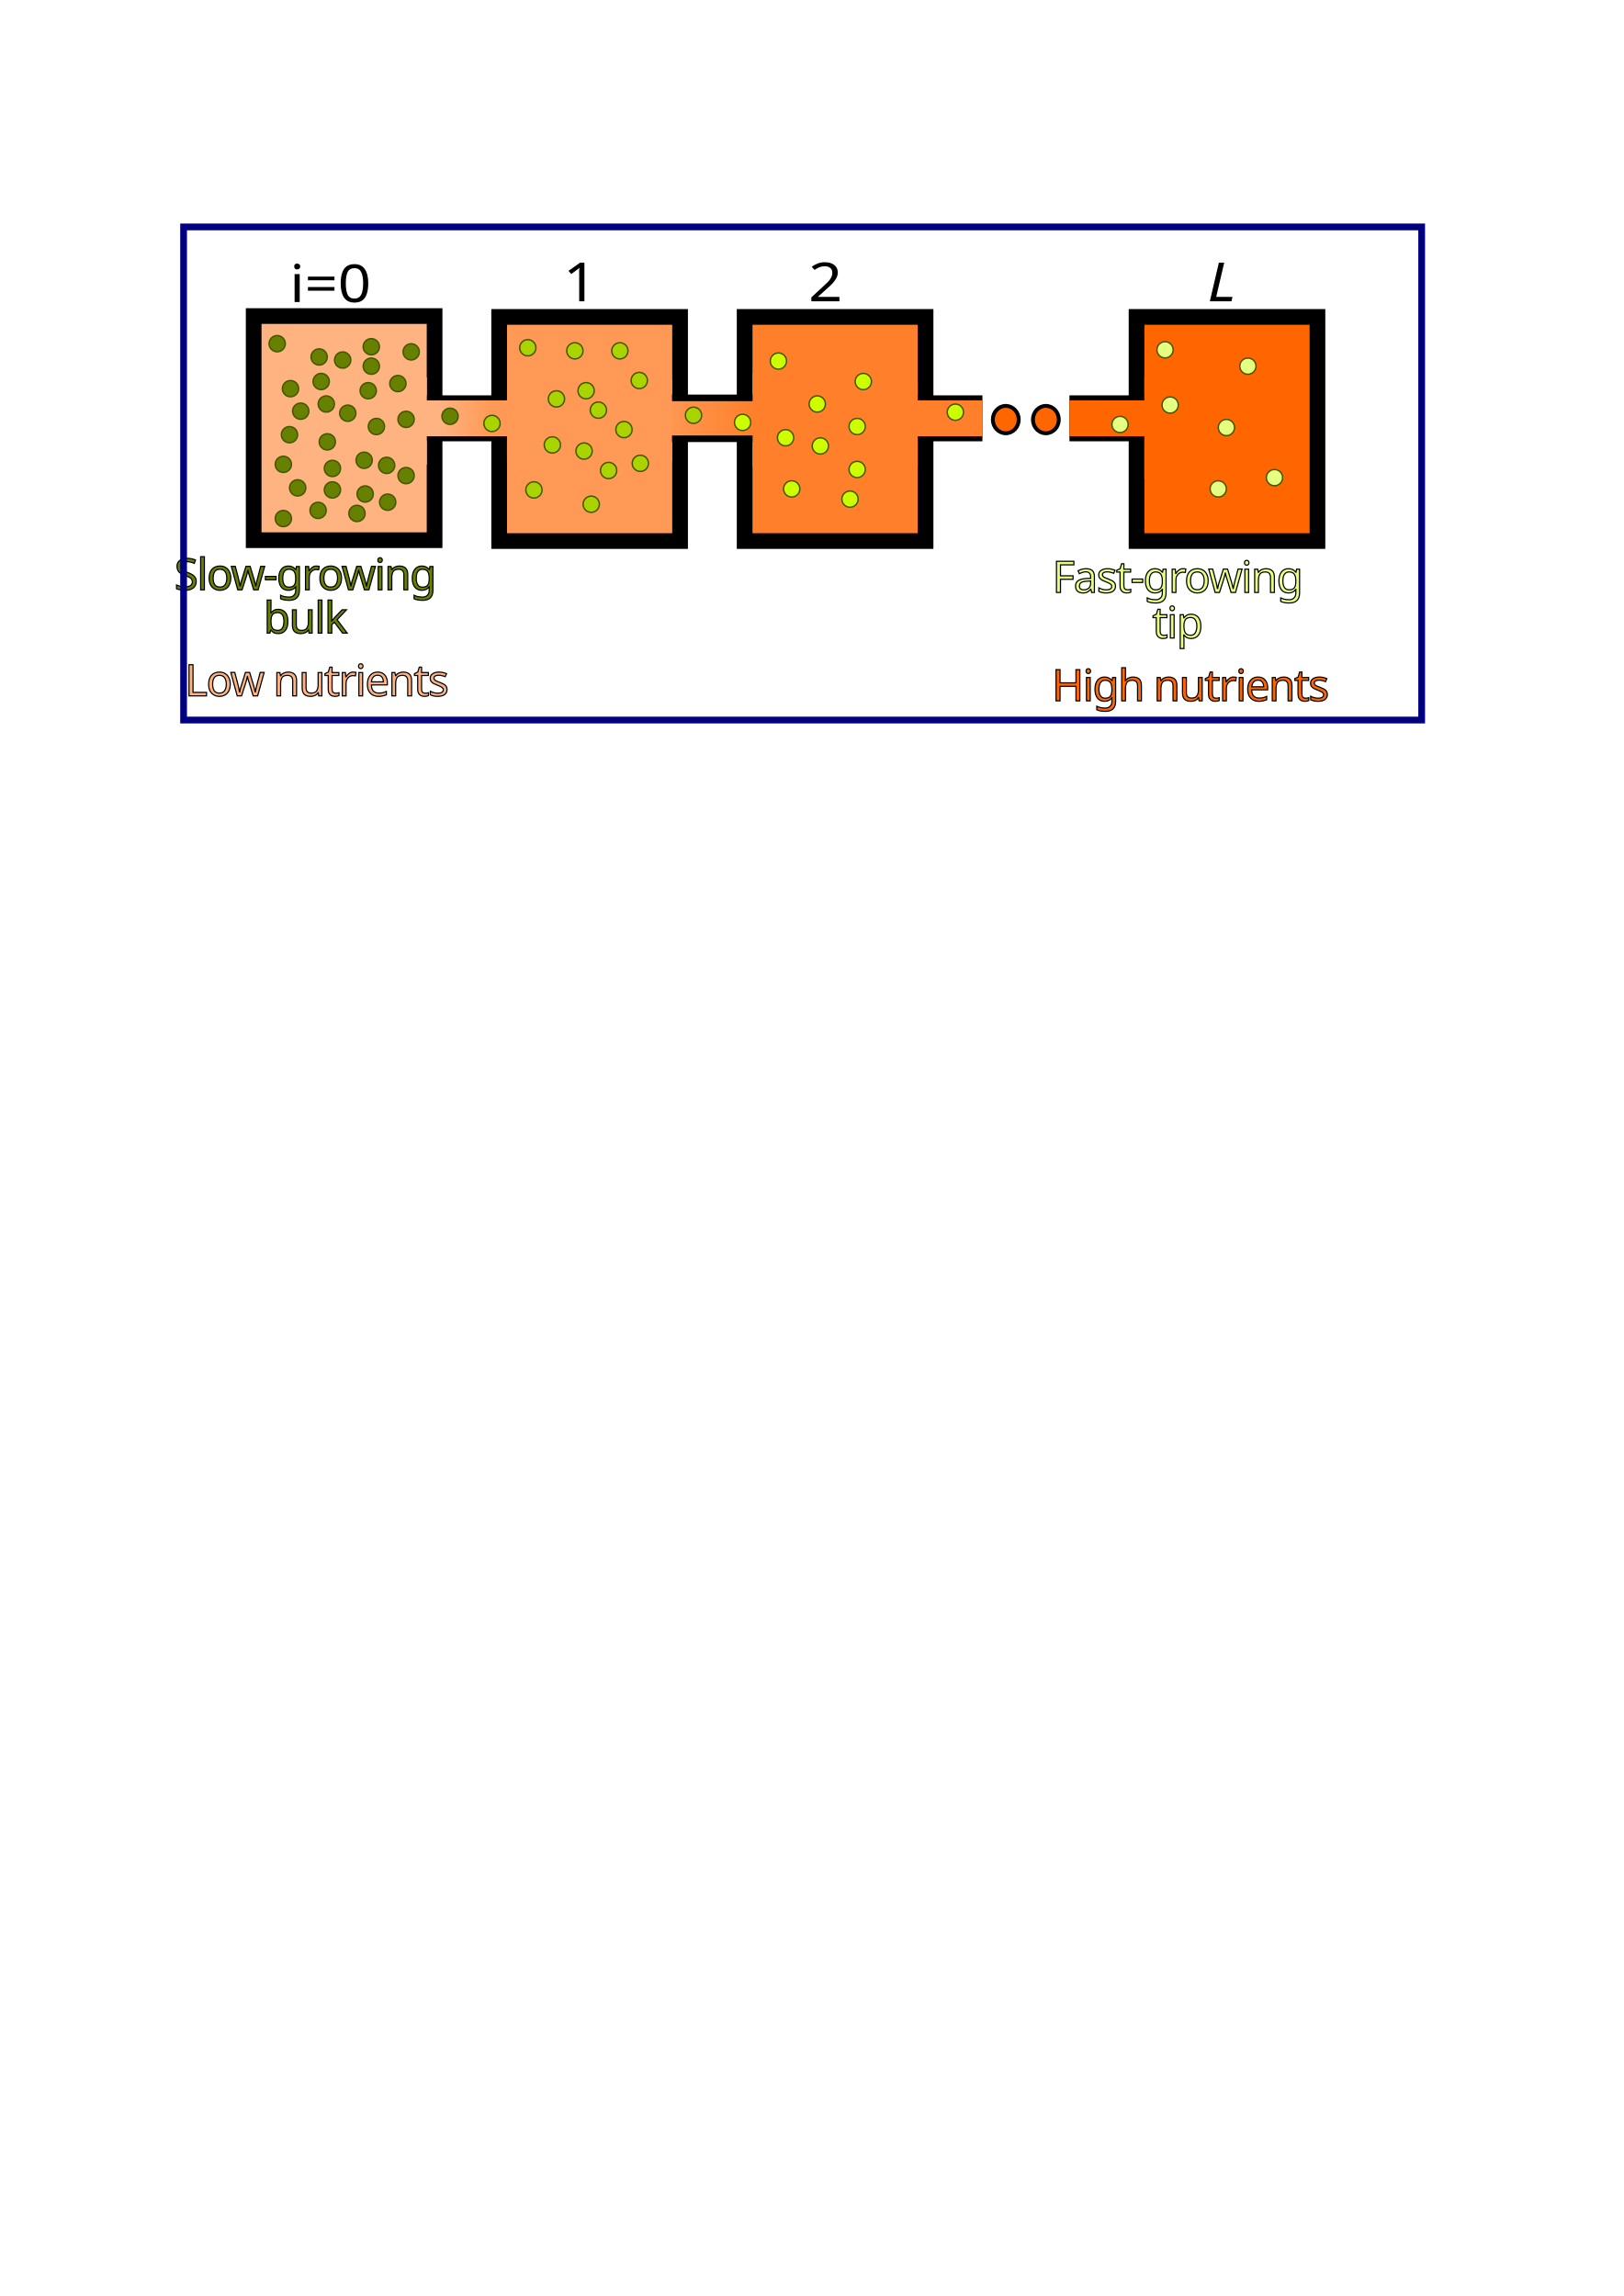
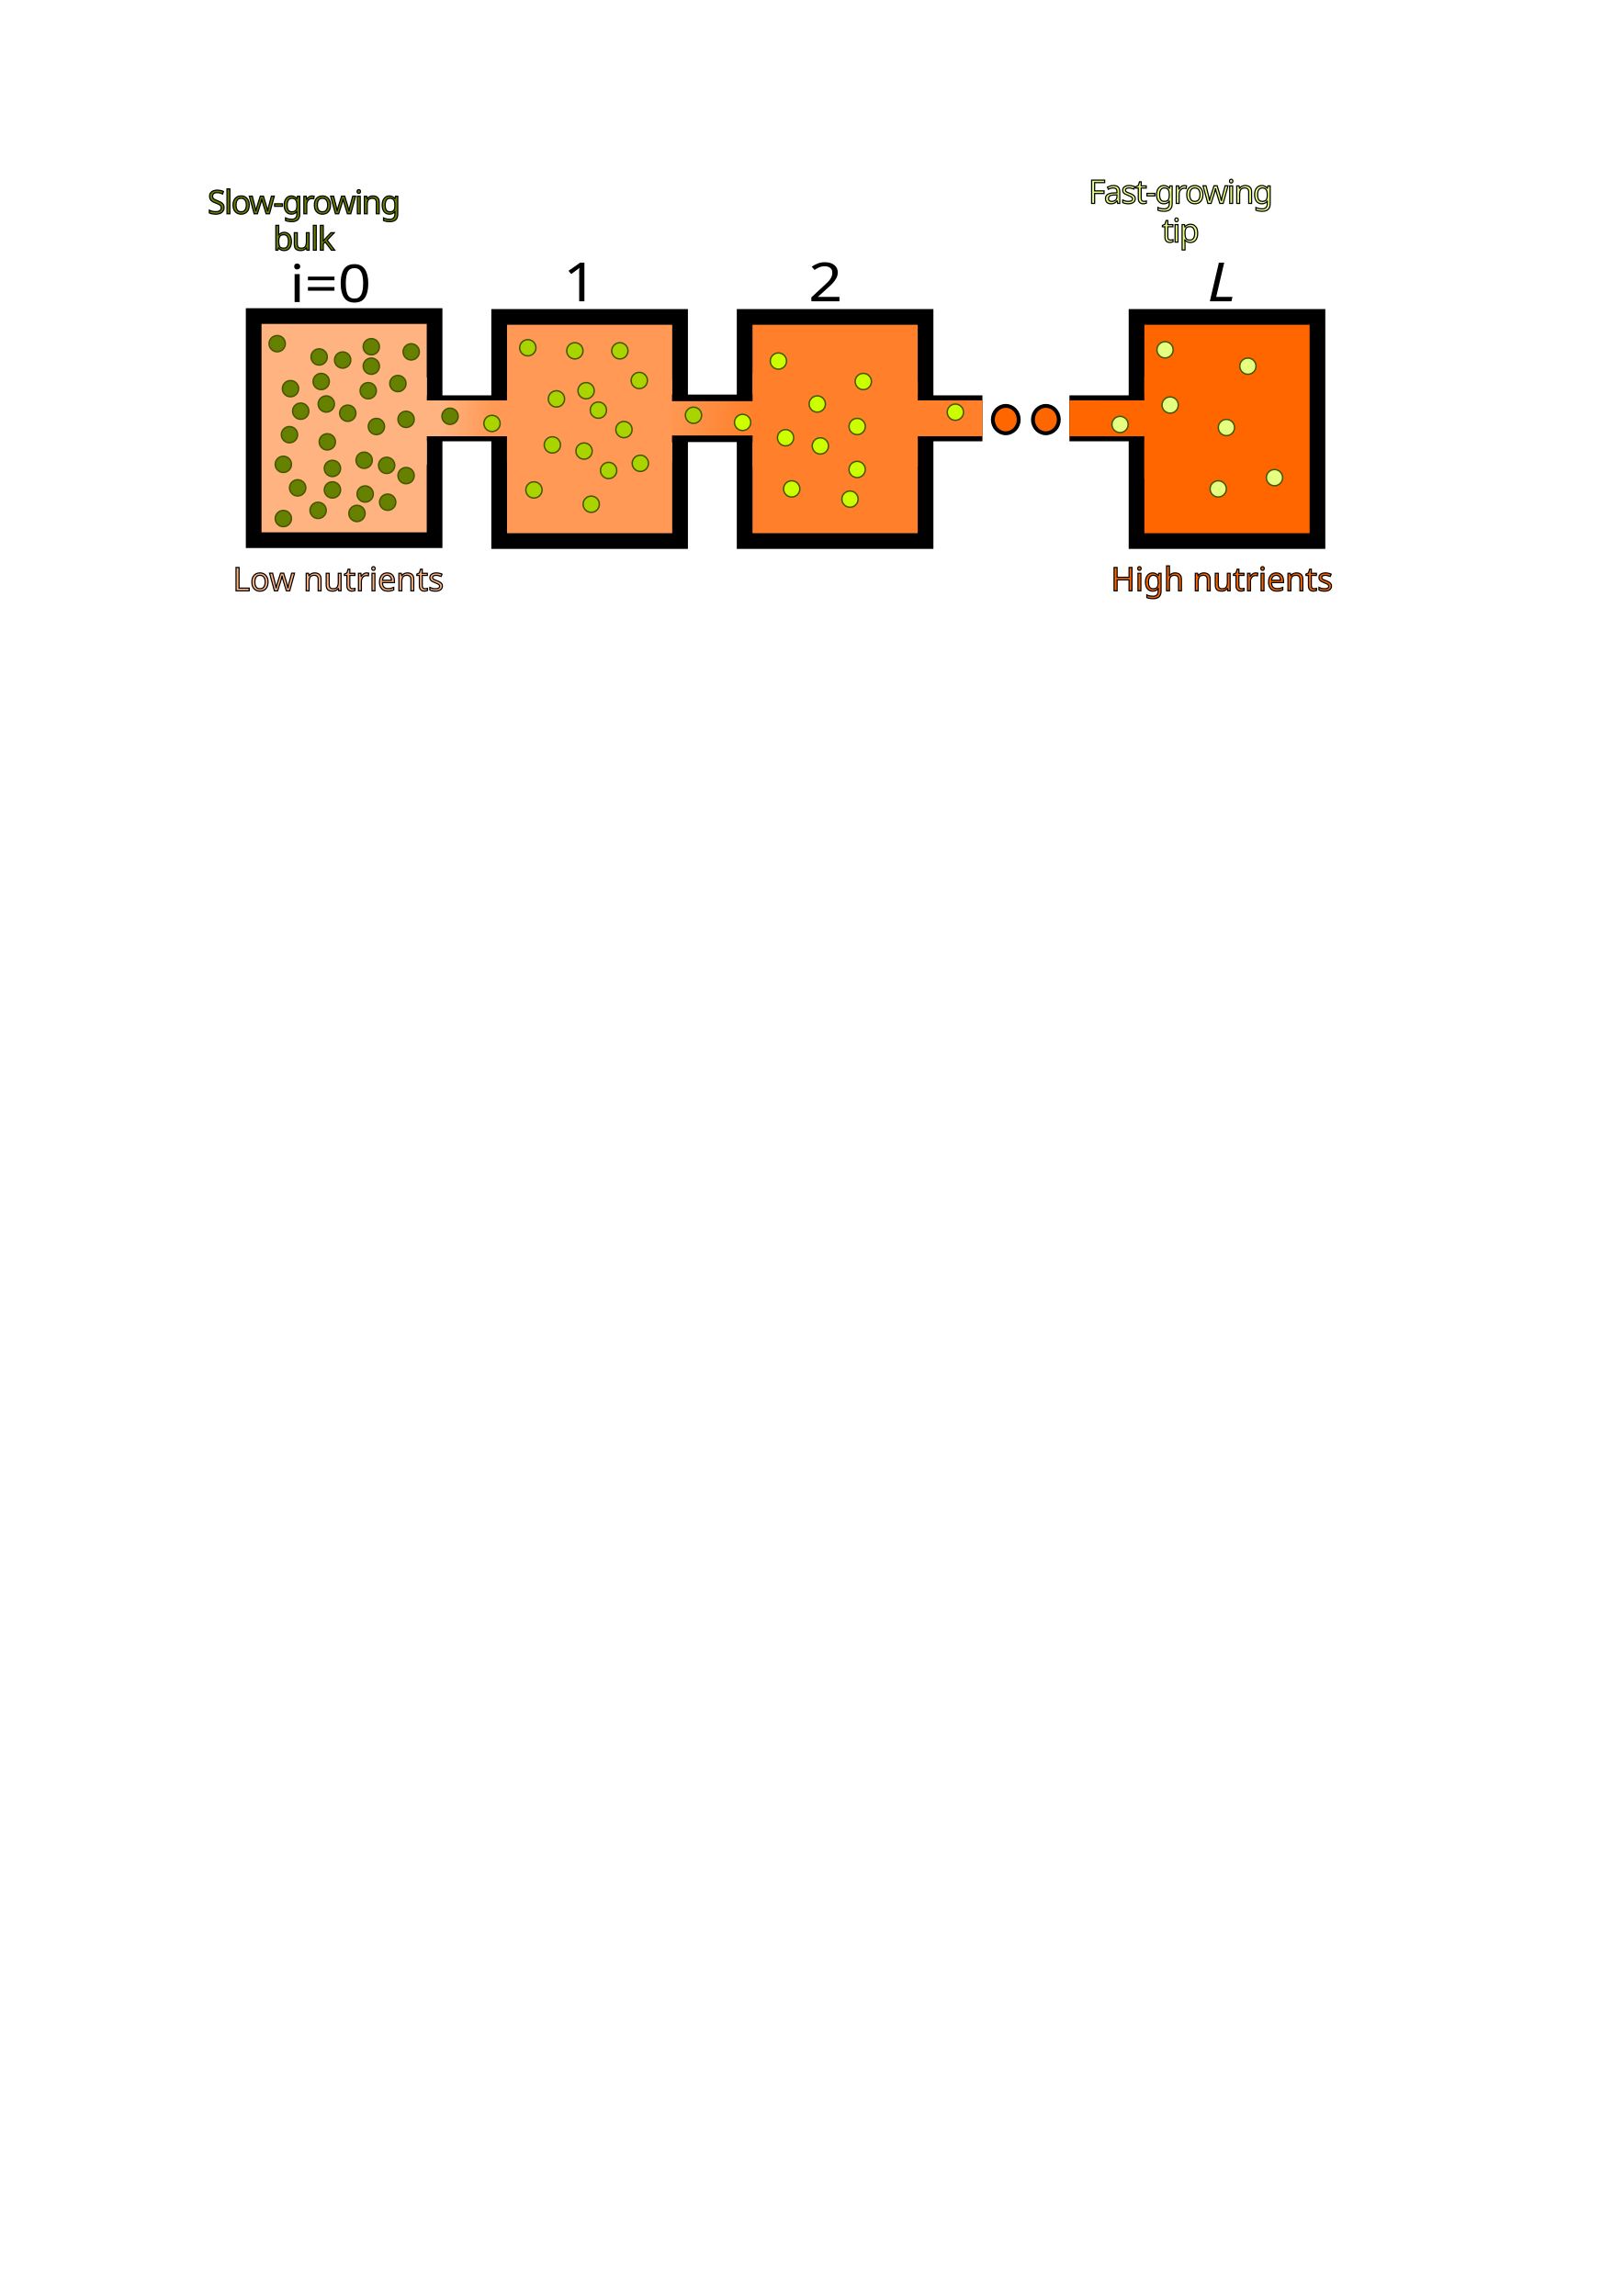
<svg xmlns="http://www.w3.org/2000/svg" xmlns:ns1="http://www.openswatchbook.org/uri/2009/osb" xmlns:xlink="http://www.w3.org/1999/xlink" width="210mm" height="297mm" viewBox="0 0 210 297" version="1.1" id="svg8">
  <defs id="defs2">
    <linearGradient id="linearGradient6518">
      <stop style="stop-color:#ff7f2a;stop-opacity:1;" offset="0" id="stop6514" />
      <stop style="stop-color:#ff6600;stop-opacity:1" offset="1" id="stop6516" />
    </linearGradient>
    <linearGradient id="linearGradient6510">
      <stop style="stop-color:#ff7f2a;stop-opacity:1;" offset="0" id="stop6506" />
      <stop style="stop-color:#ff7f2a;stop-opacity:1" offset="1" id="stop6508" />
    </linearGradient>
    <linearGradient id="linearGradient6494">
      <stop style="stop-color:#ff9955;stop-opacity:1;" offset="0" id="stop6490" />
      <stop style="stop-color:#ff7f2a;stop-opacity:1" offset="1" id="stop6492" />
    </linearGradient>
    <linearGradient id="linearGradient6486">
      <stop style="stop-color:#ffb380;stop-opacity:1;" offset="0" id="stop6482" />
      <stop style="stop-color:#ff9955;stop-opacity:1" offset="1" id="stop6484" />
    </linearGradient>
    <linearGradient id="linearGradient6424" ns1:paint="gradient">
      <stop style="stop-color:#000000;stop-opacity:0.949;" offset="0" id="stop6420" />
      <stop style="stop-color:#ff6600;stop-opacity:0;" offset="1" id="stop6422" />
    </linearGradient>
    <linearGradient xlink:href="#linearGradient6486" id="linearGradient6488" x1="56.952" y1="52.426" x2="63.599" y2="52.459" gradientUnits="userSpaceOnUse" />
    <linearGradient xlink:href="#linearGradient6494" id="linearGradient6496" x1="85.78" y1="52.428" x2="97.707" y2="52.569" gradientUnits="userSpaceOnUse" />
    <linearGradient xlink:href="#linearGradient6510" id="linearGradient6512" x1="119.409" y1="54.954" x2="126.706" y2="55.001" gradientUnits="userSpaceOnUse" />
    <linearGradient xlink:href="#linearGradient6518" id="linearGradient6520" x1="119.035" y1="55.375" x2="125.911" y2="55.422" gradientUnits="userSpaceOnUse" />
  </defs>
  <g id="layer1">
    <rect style="opacity:1;fill:#ffb380;stroke:#000000;stroke-width:2.029;stroke-miterlimit:4;stroke-dasharray:none" id="rect3701" width="23.399" height="28.993" x="32.808" y="40.883" />
    <rect style="opacity:1;fill:#ff9955;stroke:#000000;stroke-width:2.029;stroke-miterlimit:4;stroke-dasharray:none" id="rect3701-3" width="23.399" height="28.993" x="64.558" y="40.995" />
    <rect style="opacity:1;fill:url(#linearGradient6520);stroke:#000000;stroke-width:2.029;stroke-miterlimit:4;stroke-dasharray:none;fill-opacity:1" id="rect3701-3-9" width="23.399" height="28.993" x="96.308" y="40.995" />
    <rect style="opacity:1;fill:#ff6600;stroke:#000000;stroke-width:2.029;stroke-miterlimit:4;stroke-dasharray:none" id="rect3701-3-9-8" width="23.399" height="28.993" x="146.993" y="40.995" />
    <rect style="opacity:1;fill:url(#linearGradient6488);stroke:#000000;stroke-width:0.652;stroke-miterlimit:4;stroke-dasharray:none;fill-opacity:1" id="rect3701-9" width="13.229" height="5.292" x="53.975" y="51.467" />
    <path style="opacity:1;fill:#008000;stroke:#000000;stroke-width:0;stroke-miterlimit:4;stroke-dasharray:none" id="path4690" d="m 50.78,50.044 c 0.052,0.513 0.197,1.01 0.331,1.506 0.157,0.541 0.253,1.094 0.346,1.649 0.059,0.443 0.135,0.884 0.195,1.327 0.036,0.201 0.017,0.103 0.056,0.293 0,0 -1.215,0.649 -1.215,0.649 v 0 c -0.036,-0.196 -0.018,-0.095 -0.054,-0.304 -0.05,-0.444 -0.123,-0.886 -0.18,-1.329 -0.09,-0.551 -0.18,-1.102 -0.331,-1.64 -0.14,-0.498 -0.279,-0.996 -0.375,-1.505 0,0 1.228,-0.645 1.228,-0.645 z" />
    <path style="opacity:1;fill:#008000;stroke:#000000;stroke-width:0;stroke-miterlimit:4;stroke-dasharray:none" id="path4692" d="m 52.584,50.883 c 0.255,0.199 0.525,0.376 0.766,0.592 0.295,0.309 0.557,0.646 0.831,0.974 0.237,0.267 0.473,0.534 0.702,0.809 0.175,0.204 0.357,0.4 0.528,0.607 0.175,0.214 0.363,0.416 0.554,0.615 0,0 -1.177,0.718 -1.177,0.718 v 0 C 54.595,54.995 54.406,54.789 54.229,54.573 54.057,54.367 53.871,54.173 53.7,53.965 53.477,53.689 53.248,53.417 53.013,53.15 52.743,52.828 52.483,52.495 52.184,52.199 51.943,51.99 51.679,51.809 51.414,51.631 c 0,0 1.17,-0.749 1.17,-0.749 z" />
    <rect style="opacity:1;fill:#ffb380;stroke:#000000;stroke-width:0;stroke-miterlimit:4;stroke-dasharray:none" id="rect4702" width="10.056" height="11.272" x="45.15" y="48.827" />
    <rect style="opacity:1;fill:#008000;stroke:#000000;stroke-width:0;stroke-miterlimit:4;stroke-dasharray:none" id="rect4704" width="4.498" height="11.443" x="66.278" y="49.152" />
    <rect style="opacity:1;fill:#ff9955;stroke:#000000;stroke-width:0;stroke-miterlimit:4;stroke-dasharray:none" id="rect4706" width="9.525" height="9.062" x="65.57" y="50.664" />
    <rect style="opacity:1;fill:#008000;stroke:#000000;stroke-width:0;stroke-miterlimit:4;stroke-dasharray:none" id="rect4708" width="1.323" height="0.595" x="65.881" y="51.467" />
    <rect style="opacity:1;fill:#008000;stroke:#000000;stroke-width:0;stroke-miterlimit:4;stroke-dasharray:none" id="rect4710" width="0.463" height="0.165" x="69.189" y="53.319" />
    <rect style="opacity:1;fill:url(#linearGradient6496);stroke:#000000;stroke-width:0.85;stroke-miterlimit:4;stroke-dasharray:none;fill-opacity:1" id="rect3701-9-3" width="22.49" height="5.292" x="80.433" y="51.467" />
    <rect style="opacity:1;fill:url(#linearGradient6512);stroke:#000000;stroke-width:0.652;stroke-miterlimit:4;stroke-dasharray:none;fill-opacity:1" id="rect3701-9-8" width="13.229" height="5.292" x="113.506" y="51.467" />
    <rect style="opacity:1;fill:#ff6600;stroke:#000000;stroke-width:0.652;stroke-miterlimit:4;stroke-dasharray:none" id="rect3701-9-5" width="13.229" height="5.292" x="138.641" y="51.467" />
    <rect style="opacity:1;fill:#ff9955;stroke:#000000;stroke-width:0;stroke-miterlimit:4;stroke-dasharray:none" id="rect4758" width="9.79" height="10.583" x="77.126" y="49.085" />
    <rect style="opacity:1;fill:#ff7f2a;stroke:#000000;stroke-width:0;stroke-miterlimit:4;stroke-dasharray:none" id="rect4760" width="9.426" height="12.171" x="97.334" y="48.259" />
    <rect style="opacity:1;fill:#ff7f2a;stroke:#000000;stroke-width:0;stroke-miterlimit:4;stroke-dasharray:none" id="rect4764" width="7.971" height="10.98" x="110.728" y="49.35" />
    <rect style="opacity:1;fill:#ff6600;stroke:#000000;stroke-width:0;stroke-miterlimit:4;stroke-dasharray:none" id="rect4768" width="8.401" height="13.229" x="148.001" y="48.689" />
    <rect style="opacity:1;fill:#ff7f2a;stroke:#000000;stroke-width:0;stroke-miterlimit:4;stroke-dasharray:none" id="rect4772" width="4.556" height="4.638" x="122.51" y="51.789" />
    <rect style="opacity:1;fill:#ff6600;stroke:#000000;stroke-width:0;stroke-miterlimit:4;stroke-dasharray:none" id="rect4774" width="3.258" height="4.64" x="138.314" y="51.792" />
    <ellipse style="opacity:1;fill:#ff6600;stroke:#000000;stroke-width:0.5;stroke-miterlimit:4;stroke-dasharray:none" id="path4776" cx="130.082" cy="54.275" rx="1.675" ry="1.77" />
    <ellipse style="opacity:1;fill:#ff6600;stroke:#000000;stroke-width:0.5;stroke-miterlimit:4;stroke-dasharray:none" id="path4776-3" cx="135.267" cy="54.275" rx="1.675" ry="1.77" />
    <rect style="opacity:1;fill:#ffb380;stroke:#000000;stroke-width:0;stroke-miterlimit:4;stroke-dasharray:none" id="rect4793" width="3.283" height="2.624" x="48.424" y="52.194" />
    <rect style="opacity:1;fill:#ffb380;stroke:#000000;stroke-width:0;stroke-miterlimit:4;stroke-dasharray:none" id="rect4797" width="6.23" height="2.951" x="51.37" y="52.802" />
    <rect style="opacity:1;fill:#ff9955;stroke:#000000;stroke-width:0;stroke-miterlimit:4;stroke-dasharray:none;fill-opacity:1" id="rect4799" width="8.84" height="13.049" x="65.73" y="48.406" />
    <ellipse style="opacity:1;fill:#668000;stroke:#445500;stroke-width:0.183;stroke-miterlimit:4;stroke-dasharray:none" id="path4801-6" cx="35.851" cy="44.455" rx="1.051" ry="1.05" />
    <ellipse style="opacity:1;fill:#668000;stroke:#445500;stroke-width:0.183;stroke-miterlimit:4;stroke-dasharray:none" id="path4801-6-0" cx="37.571" cy="50.276" rx="1.051" ry="1.05" />
    <ellipse style="opacity:1;fill:#668000;stroke:#445500;stroke-width:0.183;stroke-miterlimit:4;stroke-dasharray:none" id="path4801-6-6" cx="44.318" cy="46.572" rx="1.051" ry="1.05" />
    <ellipse style="opacity:1;fill:#668000;stroke:#445500;stroke-width:0.183;stroke-miterlimit:4;stroke-dasharray:none" id="path4801-6-7" cx="41.275" cy="46.175" rx="1.051" ry="1.05" />
    <ellipse style="opacity:1;fill:#668000;stroke:#445500;stroke-width:0.183;stroke-miterlimit:4;stroke-dasharray:none" id="path4801-6-60" cx="42.333" cy="57.155" rx="1.051" ry="1.05" />
    <ellipse style="opacity:1;fill:#668000;stroke:#445500;stroke-width:0.183;stroke-miterlimit:4;stroke-dasharray:none" id="path4801-6-3" cx="37.439" cy="56.229" rx="1.051" ry="1.05" />
    <ellipse style="opacity:1;fill:#668000;stroke:#445500;stroke-width:0.183;stroke-miterlimit:4;stroke-dasharray:none" id="path4801-6-8" cx="38.497" cy="63.108" rx="1.051" ry="1.05" />
    <ellipse style="opacity:1;fill:#668000;stroke:#445500;stroke-width:0.183;stroke-miterlimit:4;stroke-dasharray:none" id="path4801-6-9" cx="47.228" cy="63.902" rx="1.051" ry="1.05" />
    <ellipse style="opacity:1;fill:#668000;stroke:#445500;stroke-width:0.183;stroke-miterlimit:4;stroke-dasharray:none" id="path4801-6-39" cx="48.683" cy="55.171" rx="1.051" ry="1.05" />
    <ellipse style="opacity:1;fill:#668000;stroke:#445500;stroke-width:0.183;stroke-miterlimit:4;stroke-dasharray:none" id="path4801-6-4" cx="42.995" cy="60.595" rx="1.051" ry="1.05" />
    <ellipse style="opacity:1;fill:#668000;stroke:#445500;stroke-width:0.183;stroke-miterlimit:4;stroke-dasharray:none" id="path4801-6-1" cx="50.139" cy="64.96" rx="1.051" ry="1.05" />
    <ellipse style="opacity:1;fill:#668000;stroke:#445500;stroke-width:0.183;stroke-miterlimit:4;stroke-dasharray:none" id="path4801-6-2" cx="42.201" cy="52.26" rx="1.051" ry="1.05" />
    <ellipse style="opacity:1;fill:#668000;stroke:#445500;stroke-width:0.183;stroke-miterlimit:4;stroke-dasharray:none" id="path4801-6-68" cx="47.625" cy="50.541" rx="1.051" ry="1.05" />
    <ellipse style="opacity:1;fill:#668000;stroke:#445500;stroke-width:0.183;stroke-miterlimit:4;stroke-dasharray:none" id="path4801-6-72" cx="48.022" cy="44.852" rx="1.051" ry="1.05" />
    <ellipse style="opacity:1;fill:#668000;stroke:#445500;stroke-width:0.183;stroke-miterlimit:4;stroke-dasharray:none" id="path4801-6-35" cx="51.461" cy="49.615" rx="1.051" ry="1.05" />
    <ellipse style="opacity:1;fill:#668000;stroke:#445500;stroke-width:0.183;stroke-miterlimit:4;stroke-dasharray:none" id="path4801-6-687" cx="52.52" cy="54.245" rx="1.051" ry="1.05" />
    <ellipse style="opacity:1;fill:#668000;stroke:#445500;stroke-width:0.183;stroke-miterlimit:4;stroke-dasharray:none" id="path4801-6-81" cx="47.096" cy="59.536" rx="1.051" ry="1.05" />
    <ellipse style="opacity:1;fill:#668000;stroke:#445500;stroke-width:0.183;stroke-miterlimit:4;stroke-dasharray:none" id="path4801-6-79" cx="44.979" cy="53.451" rx="1.051" ry="1.05" />
    <ellipse style="opacity:1;fill:#668000;stroke:#445500;stroke-width:0.183;stroke-miterlimit:4;stroke-dasharray:none" id="path4801-6-96" cx="42.995" cy="63.373" rx="1.051" ry="1.05" />
    <ellipse style="opacity:1;fill:#668000;stroke:#445500;stroke-width:0.183;stroke-miterlimit:4;stroke-dasharray:none" id="path4801-6-22" cx="46.17" cy="66.416" rx="1.051" ry="1.05" />
    <ellipse style="opacity:1;fill:#668000;stroke:#445500;stroke-width:0.183;stroke-miterlimit:4;stroke-dasharray:none" id="path4801-6-02" cx="36.645" cy="67.077" rx="1.051" ry="1.05" />
    <ellipse style="opacity:1;fill:#668000;stroke:#445500;stroke-width:0.183;stroke-miterlimit:4;stroke-dasharray:none" id="path4801-6-09" cx="36.645" cy="60.066" rx="1.051" ry="1.05" />
    <ellipse style="opacity:1;fill:#668000;stroke:#445500;stroke-width:0.183;stroke-miterlimit:4;stroke-dasharray:none" id="path4801-6-813" cx="41.143" cy="66.019" rx="1.051" ry="1.05" />
    <ellipse style="opacity:1;fill:#668000;stroke:#445500;stroke-width:0.183;stroke-miterlimit:4;stroke-dasharray:none" id="path4801-6-92" cx="50.006" cy="60.198" rx="1.051" ry="1.05" />
    <ellipse style="opacity:1;fill:#668000;stroke:#445500;stroke-width:0.183;stroke-miterlimit:4;stroke-dasharray:none" id="path4801-6-607" cx="58.208" cy="53.848" rx="1.051" ry="1.05" />
    <ellipse style="opacity:1;fill:#aad400;stroke:#445500;stroke-width:0.183;stroke-miterlimit:4;stroke-dasharray:none" id="path4801-6-05" cx="63.632" cy="54.774" rx="1.051" ry="1.05" />
    <ellipse style="opacity:1;fill:#aad400;stroke:#445500;stroke-width:0.183;stroke-miterlimit:4;stroke-dasharray:none" id="path4801-6-05-5" cx="68.263" cy="44.984" rx="1.051" ry="1.05" />
    <ellipse style="opacity:1;fill:#aad400;stroke:#445500;stroke-width:0.183;stroke-miterlimit:4;stroke-dasharray:none" id="path4801-6-05-8" cx="71.967" cy="51.599" rx="1.051" ry="1.05" />
    <ellipse style="opacity:1;fill:#aad400;stroke:#445500;stroke-width:0.183;stroke-miterlimit:4;stroke-dasharray:none" id="path4801-6-05-2" cx="69.056" cy="63.373" rx="1.051" ry="1.05" />
    <ellipse style="opacity:1;fill:#aad400;stroke:#445500;stroke-width:0.183;stroke-miterlimit:4;stroke-dasharray:none" id="path4801-6-05-9" cx="76.465" cy="65.225" rx="1.051" ry="1.05" />
    <ellipse style="opacity:1;fill:#aad400;stroke:#445500;stroke-width:0.183;stroke-miterlimit:4;stroke-dasharray:none" id="path4801-6-05-29" cx="75.539" cy="58.346" rx="1.051" ry="1.05" />
    <ellipse style="opacity:1;fill:#aad400;stroke:#445500;stroke-width:0.183;stroke-miterlimit:4;stroke-dasharray:none" id="path4801-6-05-7" cx="71.438" cy="57.552" rx="1.051" ry="1.05" />
    <ellipse style="opacity:1;fill:#aad400;stroke:#445500;stroke-width:0.183;stroke-miterlimit:4;stroke-dasharray:none" id="path4801-6-05-28" cx="74.348" cy="45.381" rx="1.051" ry="1.05" />
    <ellipse style="opacity:1;fill:#aad400;stroke:#445500;stroke-width:0.183;stroke-miterlimit:4;stroke-dasharray:none" id="path4801-6-05-75" cx="75.803" cy="50.541" rx="1.051" ry="1.05" />
    <ellipse style="opacity:1;fill:#aad400;stroke:#445500;stroke-width:0.183;stroke-miterlimit:4;stroke-dasharray:none" id="path4801-6-05-86" cx="82.682" cy="49.218" rx="1.051" ry="1.05" />
    <ellipse style="opacity:1;fill:#aad400;stroke:#445500;stroke-width:0.183;stroke-miterlimit:4;stroke-dasharray:none" id="path4801-6-05-4" cx="82.815" cy="59.933" rx="1.051" ry="1.05" />
    <ellipse style="opacity:1;fill:#aad400;stroke:#445500;stroke-width:0.183;stroke-miterlimit:4;stroke-dasharray:none" id="path4801-6-05-41" cx="80.698" cy="55.568" rx="1.051" ry="1.05" />
    <ellipse style="opacity:1;fill:#aad400;stroke:#445500;stroke-width:0.183;stroke-miterlimit:4;stroke-dasharray:none" id="path4801-6-05-863" cx="89.694" cy="53.716" rx="1.051" ry="1.05" />
    <ellipse style="opacity:1;fill:#ccff00;stroke:#445500;stroke-width:0.183;stroke-miterlimit:4;stroke-dasharray:none" id="path4801-6-05-864" cx="96.044" cy="54.642" rx="1.051" ry="1.05" />
    <ellipse style="opacity:1;fill:#ccff00;stroke:#445500;stroke-width:0.183;stroke-miterlimit:4;stroke-dasharray:none" id="path4801-6-05-864-1" cx="100.674" cy="46.704" rx="1.051" ry="1.05" />
    <ellipse style="opacity:1;fill:#ccff00;stroke:#445500;stroke-width:0.183;stroke-miterlimit:4;stroke-dasharray:none" id="path4801-6-05-864-9" cx="106.098" cy="57.684" rx="1.051" ry="1.05" />
    <ellipse style="opacity:1;fill:#ccff00;stroke:#445500;stroke-width:0.183;stroke-miterlimit:4;stroke-dasharray:none" id="path4801-6-05-864-5" cx="102.394" cy="63.241" rx="1.051" ry="1.05" />
    <ellipse style="opacity:1;fill:#ccff00;stroke:#445500;stroke-width:0.183;stroke-miterlimit:4;stroke-dasharray:none" id="path4801-6-05-864-4" cx="109.934" cy="64.564" rx="1.051" ry="1.05" />
    <ellipse style="opacity:1;fill:#ccff00;stroke:#445500;stroke-width:0.183;stroke-miterlimit:4;stroke-dasharray:none" id="path4801-6-05-864-7" cx="111.654" cy="49.35" rx="1.051" ry="1.05" />
    <ellipse style="opacity:1;fill:#ccff00;stroke:#445500;stroke-width:0.183;stroke-miterlimit:4;stroke-dasharray:none" id="path4801-6-05-864-53" cx="110.86" cy="55.171" rx="1.051" ry="1.05" />
    <ellipse style="opacity:1;fill:#ccff00;stroke:#445500;stroke-width:0.183;stroke-miterlimit:4;stroke-dasharray:none" id="path4801-6-05-864-70" cx="123.56" cy="53.319" rx="1.051" ry="1.05" />
    <ellipse style="opacity:1;fill:#e5ff80;stroke:#445500;stroke-width:0.183;stroke-miterlimit:4;stroke-dasharray:none" id="path4801-6-05-864-8" cx="144.859" cy="54.906" rx="1.051" ry="1.05" />
    <ellipse style="opacity:1;fill:#e5ff80;stroke:#445500;stroke-width:0.183;stroke-miterlimit:4;stroke-dasharray:none" id="path4801-6-05-864-8-6" cx="150.68" cy="45.249" rx="1.051" ry="1.05" />
    <ellipse style="opacity:1;fill:#e5ff80;stroke:#445500;stroke-width:0.183;stroke-miterlimit:4;stroke-dasharray:none" id="path4801-6-05-864-8-4" cx="151.341" cy="52.393" rx="1.051" ry="1.05" />
    <ellipse style="opacity:1;fill:#e5ff80;stroke:#445500;stroke-width:0.183;stroke-miterlimit:4;stroke-dasharray:none" id="path4801-6-05-864-8-2" cx="158.617" cy="55.303" rx="1.051" ry="1.05" />
    <ellipse style="opacity:1;fill:#e5ff80;stroke:#445500;stroke-width:0.183;stroke-miterlimit:4;stroke-dasharray:none" id="path4801-6-05-864-8-3" cx="164.835" cy="61.785" rx="1.051" ry="1.05" />
    <ellipse style="opacity:1;fill:#e5ff80;stroke:#445500;stroke-width:0.183;stroke-miterlimit:4;stroke-dasharray:none" id="path4801-6-05-864-8-9" cx="157.559" cy="63.241" rx="1.051" ry="1.05" />
    <ellipse style="opacity:1;fill:#e5ff80;stroke:#445500;stroke-width:0.183;stroke-miterlimit:4;stroke-dasharray:none" id="path4801-6-05-864-8-0" cx="161.395" cy="47.366" rx="1.051" ry="1.05" />
    <ellipse style="opacity:1;fill:#ccff00;stroke:#445500;stroke-width:0.183;stroke-miterlimit:4;stroke-dasharray:none" id="path4801-6-05-864-53-2" cx="105.701" cy="52.26" rx="1.051" ry="1.05" />
    <ellipse style="opacity:1;fill:#ccff00;stroke:#445500;stroke-width:0.183;stroke-miterlimit:4;stroke-dasharray:none" id="path4801-6-05-864-53-5" cx="101.6" cy="56.626" rx="1.051" ry="1.05" />
    <ellipse style="opacity:1;fill:#ccff00;stroke:#445500;stroke-width:0.183;stroke-miterlimit:4;stroke-dasharray:none" id="path4801-6-05-864-53-6" cx="110.86" cy="60.727" rx="1.051" ry="1.05" />
    <ellipse style="opacity:1;fill:#aad400;stroke:#445500;stroke-width:0.183;stroke-miterlimit:4;stroke-dasharray:none" id="path4801-6-05-7-3" cx="80.169" cy="45.381" rx="1.051" ry="1.05" />
    <ellipse style="opacity:1;fill:#aad400;stroke:#445500;stroke-width:0.183;stroke-miterlimit:4;stroke-dasharray:none" id="path4801-6-05-7-5" cx="77.391" cy="53.054" rx="1.051" ry="1.05" />
    <ellipse style="opacity:1;fill:#aad400;stroke:#445500;stroke-width:0.183;stroke-miterlimit:4;stroke-dasharray:none" id="path4801-6-05-7-4" cx="78.714" cy="60.859" rx="1.051" ry="1.05" />
    <ellipse style="opacity:1;fill:#668000;stroke:#445500;stroke-width:0.183;stroke-miterlimit:4;stroke-dasharray:none" id="path4801-6-79-8" cx="41.54" cy="49.35" rx="1.051" ry="1.05" />
    <ellipse style="opacity:1;fill:#668000;stroke:#445500;stroke-width:0.183;stroke-miterlimit:4;stroke-dasharray:none" id="path4801-6-79-5" cx="48.022" cy="47.366" rx="1.051" ry="1.05" />
    <ellipse style="opacity:1;fill:#668000;stroke:#445500;stroke-width:0.183;stroke-miterlimit:4;stroke-dasharray:none" id="path4801-6-79-0" cx="53.181" cy="45.514" rx="1.051" ry="1.05" />
    <ellipse style="opacity:1;fill:#668000;stroke:#445500;stroke-width:0.183;stroke-miterlimit:4;stroke-dasharray:none" id="path4801-6-79-2" cx="52.52" cy="61.521" rx="1.051" ry="1.05" />
    <ellipse style="opacity:1;fill:#668000;stroke:#445500;stroke-width:0.183;stroke-miterlimit:4;stroke-dasharray:none" id="path4801-6-79-7" cx="38.894" cy="53.186" rx="1.051" ry="1.05" />
-     <text xml:space="preserve" style="font-style:normal;font-weight:normal;font-size:6.35px;line-height:125%;font-family:sans-serif;text-align:center;letter-spacing:-0.185px;word-spacing:0px;text-anchor:middle;fill:#668000;fill-opacity:1;stroke:#000000;stroke-width:0.15;stroke-linecap:butt;stroke-linejoin:miter;stroke-miterlimit:4;stroke-dasharray:none;stroke-opacity:1" x="44.837" y="73.776" id="text5485">
-       <tspan id="tspan5483" x="44.744" y="73.776" style="font-size:5.644px;text-align:center;letter-spacing:-0.185px;text-anchor:middle;fill:#668000;stroke:#000000;stroke-width:0.15;stroke-miterlimit:4;stroke-dasharray:none;stroke-opacity:1" dy="2.52">Slow-growing</tspan>
-       <tspan x="44.744" y="81.896" style="font-size:5.644px;text-align:center;letter-spacing:-0.185px;text-anchor:middle;fill:#668000;stroke:#000000;stroke-width:0.15;stroke-miterlimit:4;stroke-dasharray:none;stroke-opacity:1" id="tspan5487">bulk</tspan>
-       <tspan x="44.744" y="90.017" style="font-size:5.644px;text-align:center;letter-spacing:-0.185px;text-anchor:middle;fill:#ffb380;stroke:#000000;stroke-width:0.15;stroke-miterlimit:4;stroke-dasharray:none;stroke-opacity:1" id="tspan5491">Low nutrients</tspan>
+     <text xml:space="preserve" style="font-style:normal;font-weight:normal;font-size:6.35px;line-height:125%;font-family:sans-serif;text-align:center;letter-spacing:-0.185px;word-spacing:0px;text-anchor:middle;fill:#668000;fill-opacity:1;stroke:#000000;stroke-width:0.15;stroke-linecap:butt;stroke-linejoin:miter;stroke-miterlimit:4;stroke-dasharray:none;stroke-opacity:1" x="44.65" y="25.133" id="text5485">
+       <tspan id="tspan5483" x="44.557" y="25.133" style="font-size:4.233px;text-align:center;letter-spacing:-0.185px;text-anchor:middle;fill:#668000;stroke:#000000;stroke-width:0.15;stroke-miterlimit:4;stroke-dasharray:none;stroke-opacity:1" dy="2.52">Slow-growing</tspan>
+       <tspan x="44.557" y="33.62" style="font-size:4.233px;text-align:center;letter-spacing:-0.185px;text-anchor:middle;fill:#668000;stroke:#000000;stroke-width:0.15;stroke-miterlimit:4;stroke-dasharray:none;stroke-opacity:1" id="tspan5487" dy="-1.25">bulk</tspan>
+       <tspan x="44.65" y="42.107" style="font-size:4.233px;text-align:center;letter-spacing:-0.185px;text-anchor:middle;fill:#ffb380;stroke:#000000;stroke-width:0.15;stroke-miterlimit:4;stroke-dasharray:none;stroke-opacity:1" id="tspan5491" />
    </text>
-     <text xml:space="preserve" style="font-style:normal;font-weight:normal;font-size:6.35px;line-height:125%;font-family:sans-serif;text-align:center;letter-spacing:0px;word-spacing:0px;text-anchor:middle;fill:#e5ff80;fill-opacity:1;stroke:#000000;stroke-width:0.15;stroke-linecap:butt;stroke-linejoin:miter;stroke-miterlimit:4;stroke-dasharray:none;stroke-opacity:1" x="158.2" y="74.411" id="text5485-1">
-       <tspan id="tspan5483-9" x="158.108" y="74.411" style="font-size:5.644px;text-align:center;letter-spacing:-0.185px;text-anchor:middle;fill:#e5ff80;stroke:#000000;stroke-width:0.15;stroke-miterlimit:4;stroke-dasharray:none;stroke-opacity:1" dy="2.23">Fast-growing</tspan>
-       <tspan x="158.108" y="82.532" style="font-size:5.644px;text-align:center;letter-spacing:-0.185px;text-anchor:middle;fill:#e5ff80;stroke:#000000;stroke-width:0.15;stroke-miterlimit:4;stroke-dasharray:none;stroke-opacity:1" id="tspan5487-3">tip</tspan>
-       <tspan x="158.108" y="90.653" style="font-size:5.644px;text-align:center;letter-spacing:-0.185px;text-anchor:middle;fill:#ff6600;stroke:#000000;stroke-width:0.15;stroke-miterlimit:4;stroke-dasharray:none;stroke-opacity:1" id="tspan5491-1">High nutrients</tspan>
+     <text xml:space="preserve" style="font-style:normal;font-weight:normal;font-size:6.35px;line-height:125%;font-family:sans-serif;text-align:center;letter-spacing:0px;word-spacing:0px;text-anchor:middle;fill:#e5ff80;fill-opacity:1;stroke:#000000;stroke-width:0.15;stroke-linecap:butt;stroke-linejoin:miter;stroke-miterlimit:4;stroke-dasharray:none;stroke-opacity:1" x="158.574" y="24.084" id="text5485-1">
+       <tspan id="tspan5483-9" x="158.482" y="24.084" style="font-size:4.233px;text-align:center;letter-spacing:-0.185px;text-anchor:middle;fill:#e5ff80;stroke:#000000;stroke-width:0.15;stroke-miterlimit:4;stroke-dasharray:none;stroke-opacity:1" dy="2.23">Fast-growing</tspan>
+       <tspan x="158.482" y="32.572" style="font-size:4.233px;text-align:center;letter-spacing:-0.185px;text-anchor:middle;fill:#e5ff80;stroke:#000000;stroke-width:0.15;stroke-miterlimit:4;stroke-dasharray:none;stroke-opacity:1" id="tspan5487-3" dy="-1.25">tip</tspan>
+       <tspan x="158.574" y="41.059" style="font-size:4.233px;text-align:center;letter-spacing:-0.185px;text-anchor:middle;fill:#ff6600;stroke:#000000;stroke-width:0.15;stroke-miterlimit:4;stroke-dasharray:none;stroke-opacity:1" id="tspan5491-1" />
    </text>
    <text xml:space="preserve" style="font-style:normal;font-weight:normal;font-size:7.119px;line-height:125%;font-family:sans-serif;letter-spacing:0px;word-spacing:0px;fill:#000000;fill-opacity:1;stroke:none;stroke-width:0.222px;stroke-linecap:butt;stroke-linejoin:miter;stroke-opacity:1" x="35.47" y="41.259" id="text5521" transform="scale(1.0561,0.9468803)">
      <tspan id="tspan5519" x="35.47" y="41.259" style="font-size:7.119px;stroke-width:0.222px">i=0</tspan>
    </text>
    <text xml:space="preserve" style="font-style:normal;font-weight:normal;font-size:7.344px;line-height:125%;font-family:sans-serif;letter-spacing:0px;word-spacing:0px;fill:#000000;fill-opacity:1;stroke:none;stroke-width:0.229px;stroke-linecap:butt;stroke-linejoin:miter;stroke-opacity:1" x="69.253" y="40.988" id="text5521-5" transform="scale(1.051764,0.9507837)">
      <tspan id="tspan5519-6" x="69.253" y="40.988" style="font-size:7.344px;stroke-width:0.229px">1</tspan>
    </text>
    <text xml:space="preserve" style="font-style:normal;font-weight:normal;font-size:7.344px;line-height:125%;font-family:sans-serif;letter-spacing:0px;word-spacing:0px;fill:#000000;fill-opacity:1;stroke:none;stroke-width:0.229px;stroke-linecap:butt;stroke-linejoin:miter;stroke-opacity:1" x="99.412" y="40.988" id="text5521-8" transform="scale(1.051764,0.9507837)">
      <tspan id="tspan5519-7" x="99.412" y="40.988" style="font-size:7.344px;stroke-width:0.229px">2</tspan>
    </text>
    <text xml:space="preserve" style="font-style:normal;font-weight:normal;font-size:7.344px;line-height:125%;font-family:sans-serif;letter-spacing:0px;word-spacing:0px;fill:#000000;fill-opacity:1;stroke:none;stroke-width:0.229px;stroke-linecap:butt;stroke-linejoin:miter;stroke-opacity:1" x="148.476" y="40.988" id="text5521-6" transform="scale(1.051764,0.9507837)">
      <tspan id="tspan5519-62" x="148.476" y="40.988" style="font-style:italic;font-variant:normal;font-weight:normal;font-stretch:normal;font-size:7.344px;font-family:sans-serif;-inkscape-font-specification:'sans-serif Italic';stroke-width:0.229px">L</tspan>
    </text>
-     <rect style="opacity:1;fill:none;stroke:#000080;stroke-width:0.872;stroke-miterlimit:4;stroke-dasharray:none;stroke-opacity:1" id="rect6136" width="160.125" height="63.789" x="23.745" y="29.352" />
+     <flowRoot xml:space="preserve" id="flowRoot944" style="font-style:normal;font-weight:normal;font-size:40px;line-height:125%;font-family:sans-serif;letter-spacing:0px;word-spacing:0px;fill:#ffb380;fill-opacity:1;stroke:#000000;stroke-width:1px;stroke-linecap:butt;stroke-linejoin:miter;stroke-opacity:1;" transform="scale(0.2645833)">
+       <flowRegion id="flowRegion946" style="fill:#ffb380;stroke:#000000;stroke-opacity:1;">
+         <rect id="rect948" width="107.48" height="38.184" x="111.723" y="63.274" style="fill:#ffb380;stroke:#000000;stroke-opacity:1;" />
+       </flowRegion>
+       <flowPara id="flowPara950">Low nutrientsLow nutrients</flowPara>
+     </flowRoot>
+     <text xml:space="preserve" style="font-style:normal;font-weight:normal;font-size:10.583px;line-height:125%;font-family:sans-serif;letter-spacing:0px;word-spacing:0px;fill:#ffb380;fill-opacity:1;stroke:#000000;stroke-width:0.15;stroke-linecap:butt;stroke-linejoin:miter;stroke-miterlimit:4;stroke-dasharray:none;stroke-opacity:1" x="30.121" y="76.422" id="text954">
+       <tspan id="tspan952" x="30.121" y="76.422" style="font-size:4.233px;fill:#ffb380;stroke:#000000;stroke-width:0.15;stroke-miterlimit:4;stroke-dasharray:none">Low nutrients</tspan>
+     </text>
+     <text xml:space="preserve" style="font-style:normal;font-weight:normal;font-size:10.583px;line-height:125%;font-family:sans-serif;letter-spacing:0px;word-spacing:0px;fill:#000000;fill-opacity:1;stroke:none;stroke-width:0.265px;stroke-linecap:butt;stroke-linejoin:miter;stroke-opacity:1" x="154.535" y="26.47" id="text958">
+       <tspan id="tspan956" x="154.535" y="35.834" style="stroke-width:0.265px" />
+     </text>
+     <text xml:space="preserve" style="font-style:normal;font-weight:normal;font-size:4.233px;line-height:125%;font-family:sans-serif;letter-spacing:0px;word-spacing:0px;fill:#000000;fill-opacity:1;stroke:none;stroke-width:0.15;stroke-linecap:butt;stroke-linejoin:miter;stroke-miterlimit:4;stroke-dasharray:none;stroke-opacity:1" x="143.684" y="76.422" id="text962">
+       <tspan id="tspan960" x="143.684" y="76.422" style="fill:#ff6600;stroke:#000000;stroke-width:0.15;stroke-miterlimit:4;stroke-dasharray:none;stroke-opacity:1">High nutrients</tspan>
+     </text>
  </g>
</svg>
